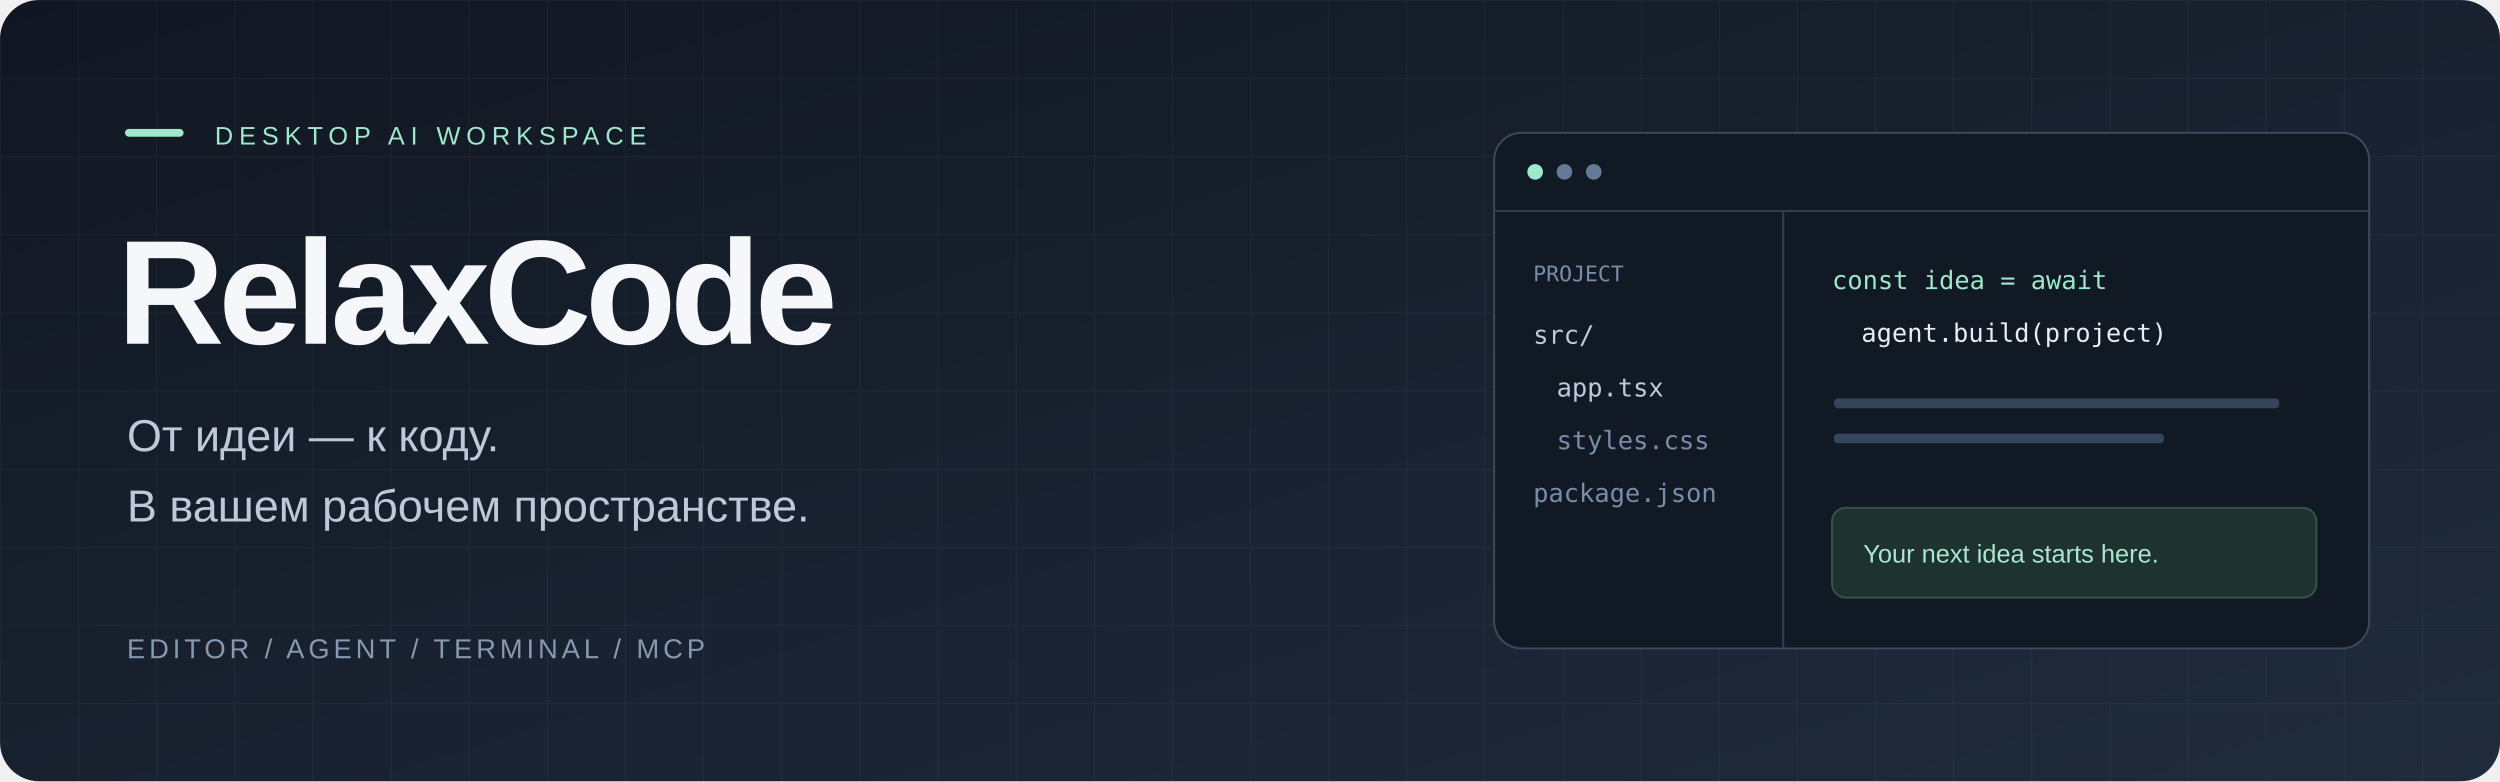
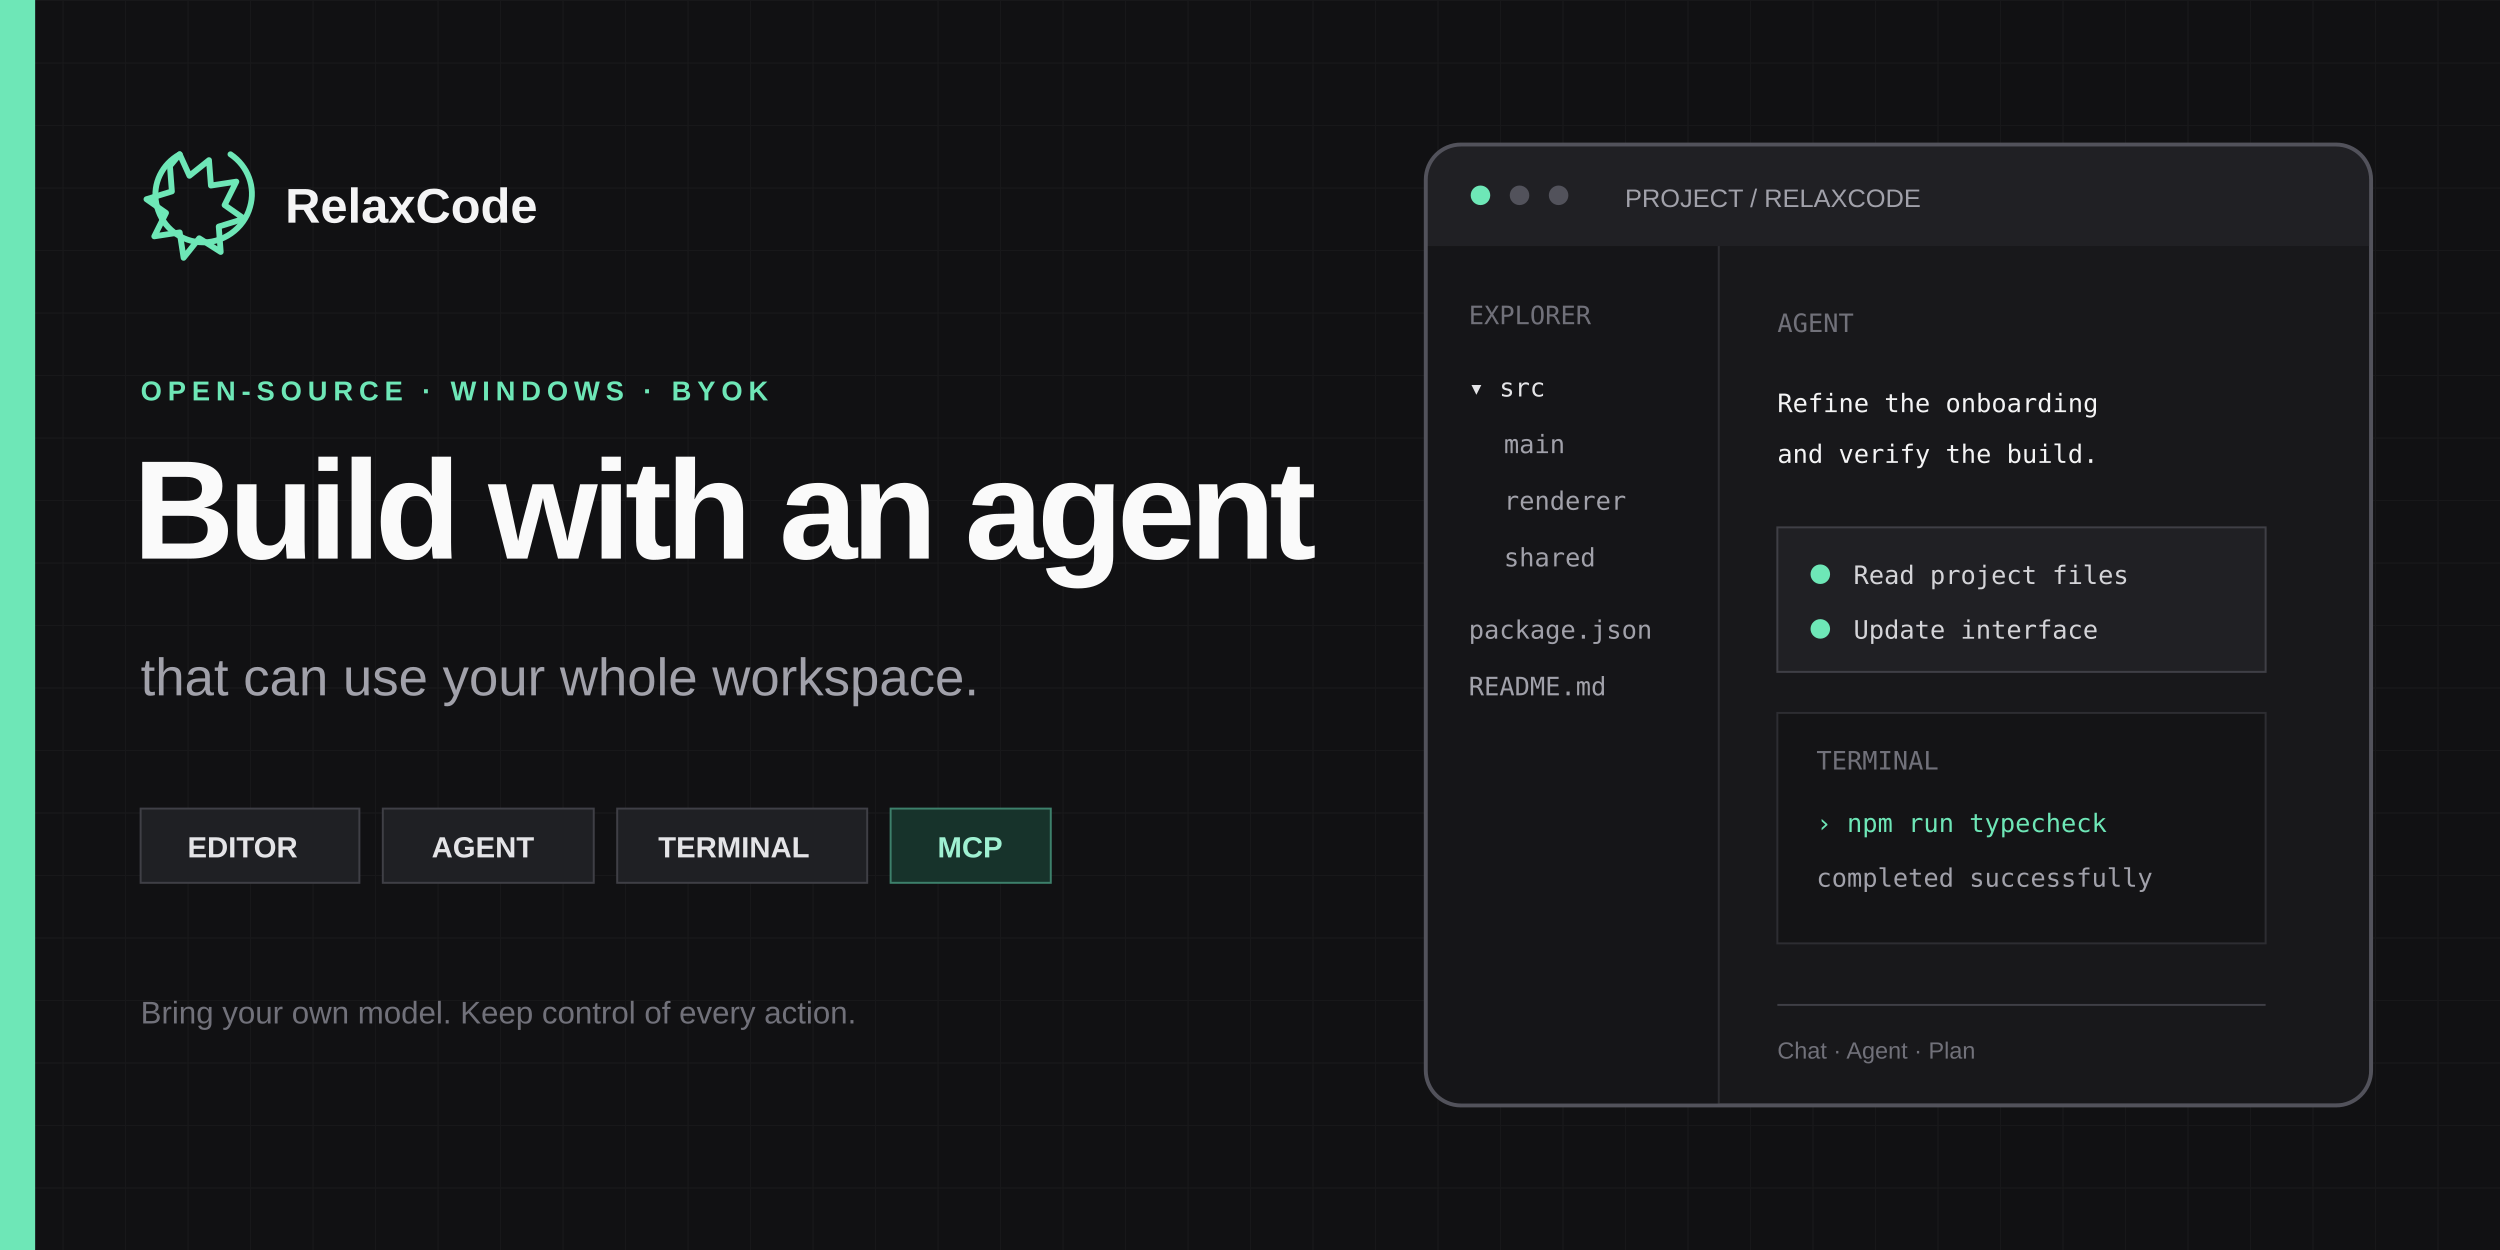
- <svg xmlns="http://www.w3.org/2000/svg" width="1280" height="400" viewBox="0 0 1280 400">
+ <svg xmlns="http://www.w3.org/2000/svg" width="1280" height="640" viewBox="0 0 1280 640" role="img" aria-labelledby="title desc">
  <defs>
-     <linearGradient id="bg" x2="1" y2="1">
-       <stop stop-color="#111722" />
-       <stop offset="1" stop-color="#202b3c" />
-     </linearGradient>
-     <pattern id="grid" width="40" height="40" patternUnits="userSpaceOnUse">
-       <path d="M40 0H0V40" fill="none" stroke="#a3bdd8" stroke-opacity=".055" />
+     <pattern id="grid" width="32" height="32" patternUnits="userSpaceOnUse">
+       <path d="M32 0H0V32" fill="none" stroke="#ffffff" stroke-opacity=".035" />
    </pattern>
+     <clipPath id="shell">
+       <rect x="730" y="74" width="484" height="492" rx="18" />
+     </clipPath>
  </defs>
-   <rect width="1280" height="400" rx="20" fill="url(#bg)" />
-   <rect width="1280" height="400" rx="20" fill="url(#grid)" />
-   <rect x="64" y="66" width="30" height="4" rx="2" fill="#9ee9cb" />
-   <text x="110" y="74" fill="#9ee9cb" font-family="Segoe UI,Arial,sans-serif" font-size="13" letter-spacing="3">DESKTOP AI WORKSPACE</text>
-   <text x="60" y="176" fill="#f5f7fb" font-family="Segoe UI,Arial,sans-serif" font-size="76" font-weight="650" letter-spacing="-3">RelaxCode</text>
-   <text x="65" y="231" fill="#bdc9d9" font-family="Segoe UI,Arial,sans-serif" font-size="23">От идеи — к коду.</text>
-   <text x="65" y="267" fill="#bdc9d9" font-family="Segoe UI,Arial,sans-serif" font-size="23">В вашем рабочем пространстве.</text>
-   <text x="65" y="337" fill="#8799b0" font-family="Segoe UI,Arial,sans-serif" font-size="14" letter-spacing="2">EDITOR / AGENT / TERMINAL / MCP</text>
-   <g transform="translate(765 68)">
-     <rect width="448" height="264" rx="14" fill="#111925" stroke="#3a495e" />
-     <path d="M0 40H448M148 40V264" stroke="#303e51" />
-     <circle cx="21" cy="20" r="4" fill="#9ee9cb" />
-     <circle cx="36" cy="20" r="4" fill="#657a96" />
-     <circle cx="51" cy="20" r="4" fill="#657a96" />
-     <text x="20" y="76" fill="#788da7" font-family="Consolas,monospace" font-size="11">PROJECT</text>
-     <text x="20" y="108" fill="#becbdd" font-family="Consolas,monospace" font-size="13">src/</text>
-     <text x="32" y="135" fill="#becbdd" font-family="Consolas,monospace" font-size="13">app.tsx</text>
-     <text x="32" y="162" fill="#788da7" font-family="Consolas,monospace" font-size="13">styles.css</text>
-     <text x="20" y="189" fill="#788da7" font-family="Consolas,monospace" font-size="13">package.json</text>
-     <text x="173" y="80" fill="#9ee9cb" font-family="Consolas,monospace" font-size="13">const idea = await</text>
-     <text x="188" y="107" fill="#e8edf5" font-family="Consolas,monospace" font-size="13">agent.build(project)</text>
-     <rect x="174" y="136" width="228" height="5" rx="2" fill="#34455c" />
-     <rect x="174" y="154" width="169" height="5" rx="2" fill="#34455c" />
-     <rect x="173" y="192" width="248" height="46" rx="7" fill="#1e332f" stroke="#35534a" />
-     <text x="189" y="220" fill="#a9e7ce" font-family="Segoe UI,Arial,sans-serif" font-size="13">Your next idea starts here.</text>
+   <rect width="1280" height="640" fill="#111113" />
+   <rect width="1280" height="640" fill="url(#grid)" />
+   <path d="M0 0h18v640H0z" fill="#6ee7b7" />
+   <g transform="translate(72 72)">
+     <g fill="none" stroke="#6ee7b7" stroke-width="3" stroke-linecap="round" stroke-linejoin="round">
+       <path d="M20 7c-9 5-14 15-12 25 2 11 11 19 22 20 12 1 23-7 26-18 3-10-1-21-10-27" />
+       <path d="M20 7l5 11 10-8 1 13 13-2-6 12 10 7-13 4 1 13-11-7-8 10-2-13-13 2 6-12-10-7 13-4-1-13z" />
+     </g>
+     <text x="74" y="42" fill="#f4f4f5" font-family="Segoe UI,Arial,sans-serif" font-size="25" font-weight="700">RelaxCode</text>
  </g>
+   <text x="72" y="205" fill="#6ee7b7" font-family="Segoe UI,Arial,sans-serif" font-size="14" font-weight="700" letter-spacing="3">OPEN-SOURCE · WINDOWS · BYOK</text>
+   <text x="68" y="286" fill="#fafafa" font-family="Segoe UI,Arial,sans-serif" font-size="72" font-weight="750" letter-spacing="-3">Build with an agent</text>
+   <text x="72" y="356" fill="#a1a1aa" font-family="Segoe UI,Arial,sans-serif" font-size="27">that can use your whole workspace.</text>
+   <g font-family="Segoe UI,Arial,sans-serif" font-size="15" font-weight="600">
+     <rect x="72" y="414" width="112" height="38" fill="#1f2024" stroke="#3f3f46" />
+     <text x="96" y="439" fill="#e4e4e7">EDITOR</text>
+     <rect x="196" y="414" width="108" height="38" fill="#1f2024" stroke="#3f3f46" />
+     <text x="221" y="439" fill="#e4e4e7">AGENT</text>
+     <rect x="316" y="414" width="128" height="38" fill="#1f2024" stroke="#3f3f46" />
+     <text x="337" y="439" fill="#e4e4e7">TERMINAL</text>
+     <rect x="456" y="414" width="82" height="38" fill="#17332b" stroke="#3d806b" />
+     <text x="480" y="439" fill="#9ff1d2">MCP</text>
+   </g>
+   <text x="72" y="524" fill="#71717a" font-family="Segoe UI,Arial,sans-serif" font-size="16">Bring your own model. Keep control of every action.</text>
+   <g clip-path="url(#shell)">
+     <rect x="730" y="74" width="484" height="492" fill="#18181b" stroke="#3f3f46" stroke-width="2" />
+     <rect x="730" y="74" width="484" height="52" fill="#202024" />
+     <circle cx="758" cy="100" r="5" fill="#6ee7b7" />
+     <circle cx="778" cy="100" r="5" fill="#52525b" />
+     <circle cx="798" cy="100" r="5" fill="#52525b" />
+     <text x="832" y="106" fill="#a1a1aa" font-family="Segoe UI,Arial,sans-serif" font-size="13">PROJECT / RELAXCODE</text>
+     <rect x="730" y="126" width="150" height="440" fill="#151518" />
+     <path d="M880 126v440" stroke="#2d2d32" />
+     <g font-family="Consolas,monospace" font-size="13">
+       <text x="752" y="166" fill="#71717a">EXPLORER</text>
+       <text x="752" y="203" fill="#e4e4e7">▾ src</text>
+       <text x="770" y="232" fill="#a1a1aa">  main</text>
+       <text x="770" y="261" fill="#a1a1aa">  renderer</text>
+       <text x="770" y="290" fill="#a1a1aa">  shared</text>
+       <text x="752" y="327" fill="#a1a1aa">  package.json</text>
+       <text x="752" y="356" fill="#a1a1aa">  README.md</text>
+       <text x="910" y="170" fill="#71717a">AGENT</text>
+       <text x="910" y="211" fill="#f4f4f5">Refine the onboarding</text>
+       <text x="910" y="237" fill="#f4f4f5">and verify the build.</text>
+       <rect x="910" y="270" width="250" height="74" fill="#202024" stroke="#3f3f46" />
+       <circle cx="932" cy="294" r="5" fill="#6ee7b7" />
+       <text x="949" y="299" fill="#d4d4d8">Read project files</text>
+       <circle cx="932" cy="322" r="5" fill="#6ee7b7" />
+       <text x="949" y="327" fill="#d4d4d8">Update interface</text>
+       <rect x="910" y="365" width="250" height="118" fill="#141416" stroke="#2d2d32" />
+       <text x="930" y="394" fill="#71717a">TERMINAL</text>
+       <text x="930" y="426" fill="#6ee7b7">› npm run typecheck</text>
+       <text x="930" y="454" fill="#a1a1aa">  completed successfully</text>
+     </g>
+     <rect x="910" y="514" width="250" height="1" fill="#3f3f46" />
+     <text x="910" y="542" fill="#71717a" font-family="Segoe UI,Arial,sans-serif" font-size="12">Chat · Agent · Plan</text>
+   </g>
+   <rect x="730" y="74" width="484" height="492" rx="18" fill="none" stroke="#52525b" stroke-width="2" />
</svg>
